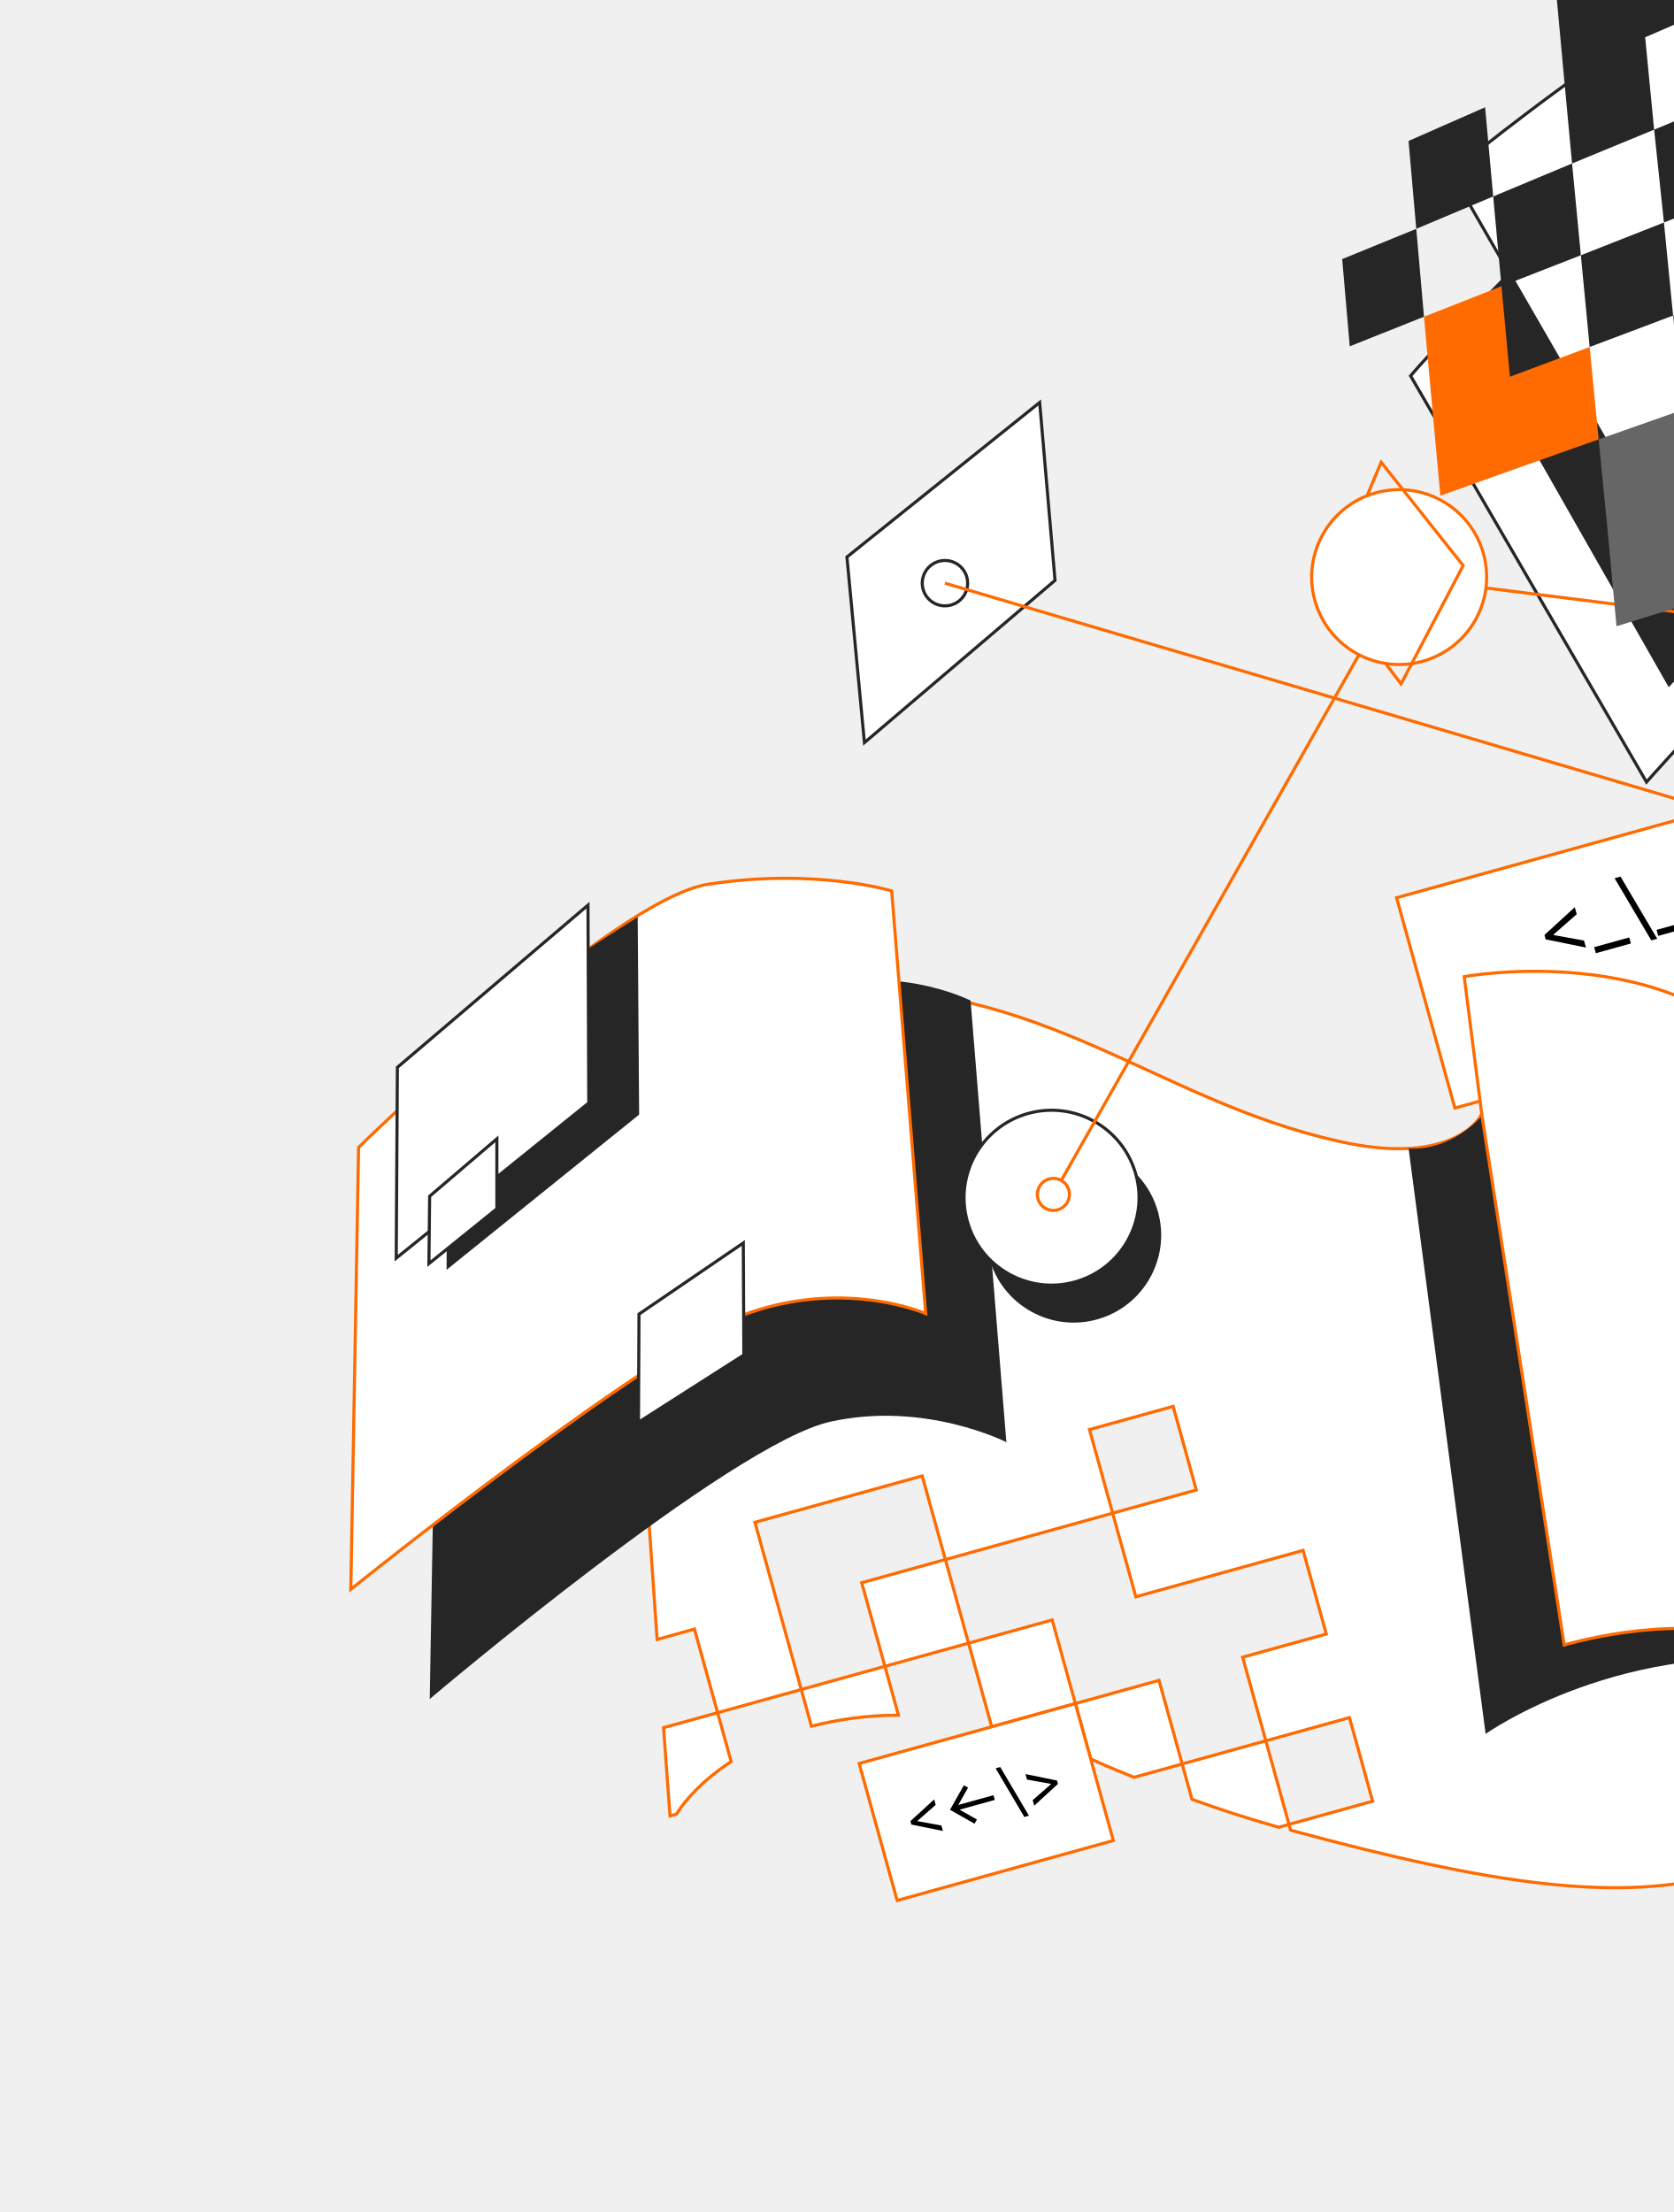
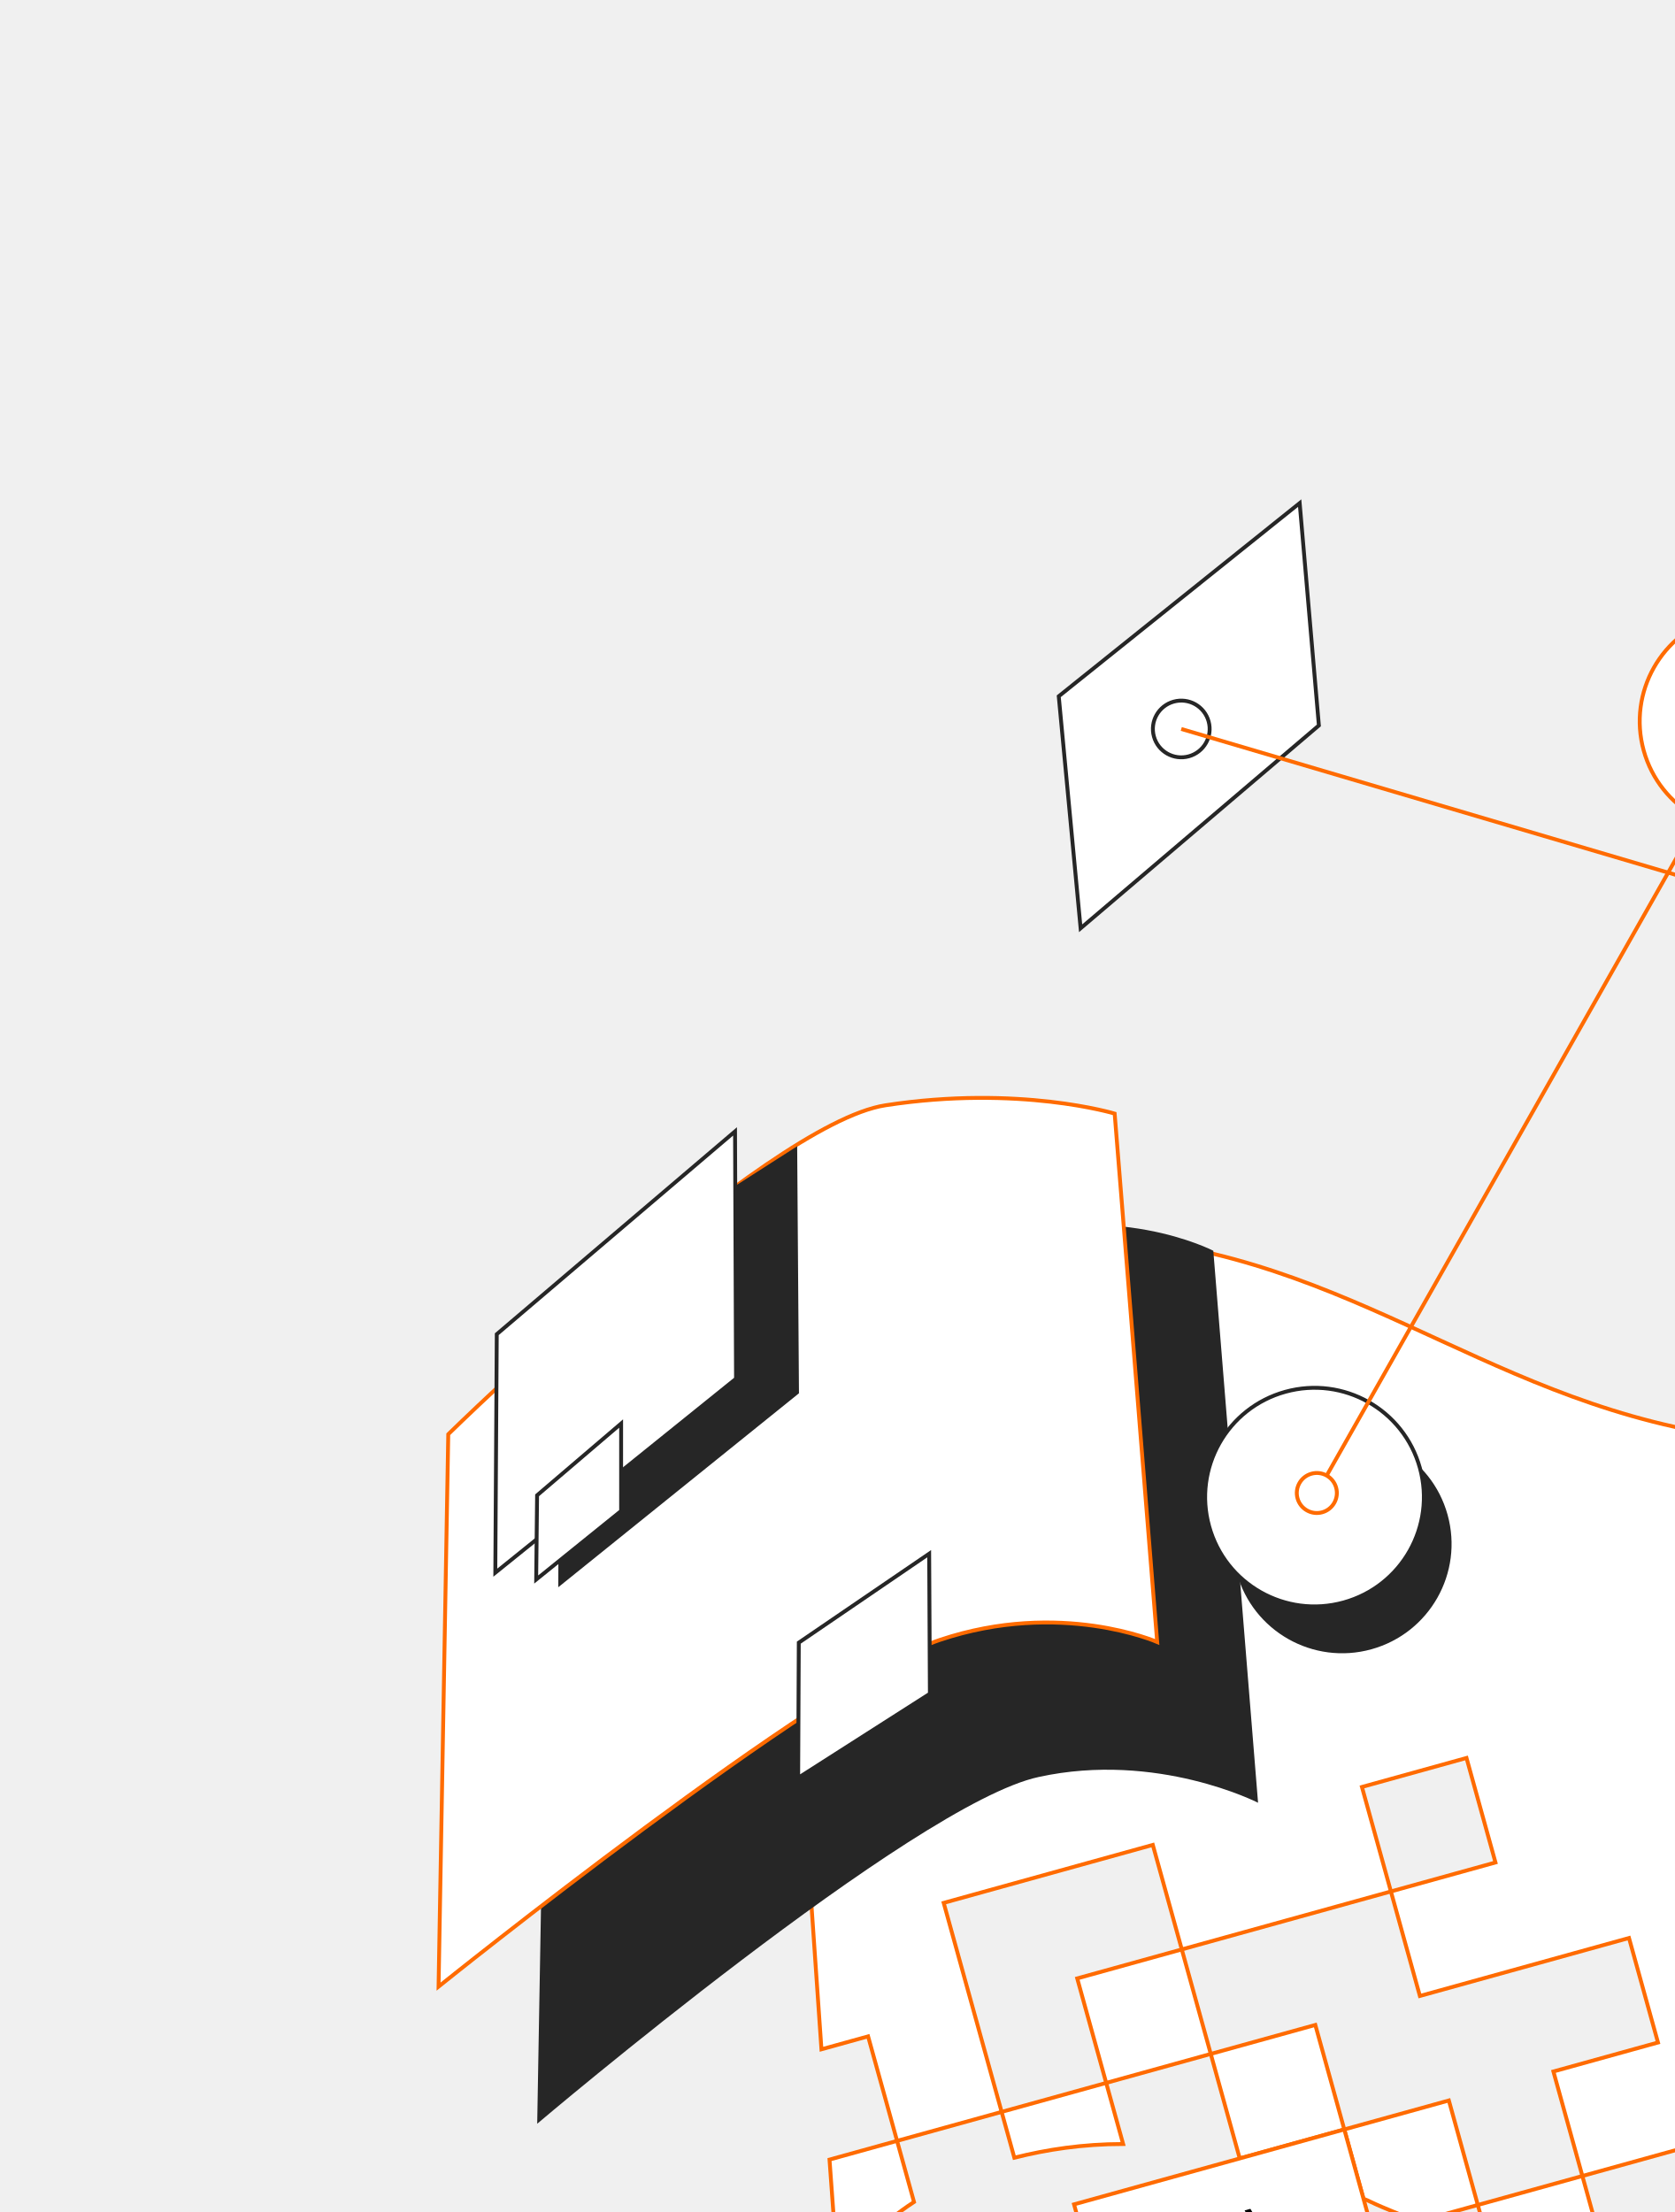
- <svg xmlns="http://www.w3.org/2000/svg" width="662" height="875" viewBox="0 0 662 875" fill="none">
+ <svg xmlns="http://www.w3.org/2000/svg" width="530" height="700" viewBox="0 0 530 700" fill="none">
  <g clip-path="url(#clip0)">
    <path d="M766.504 80.196L821.439 169.616C821.439 169.616 788.332 185.641 741.498 221.36C701.709 251.839 651.326 309.362 651.326 309.362L558 148.674C558 148.674 599.683 99.316 661.619 57.767C718.888 19.155 730.804 21.605 730.804 21.605L766.504 80.196Z" fill="white" stroke="#262626" stroke-width="1.223" stroke-miterlimit="10" />
    <path d="M577.835 127.287L660.117 271.86C660.117 271.86 687.606 241.503 717.963 215.556C770.345 171.177 810.621 152.343 810.621 152.343L730.479 21.421C730.804 21.605 657.587 40.256 577.835 127.287Z" fill="#262626" />
    <path d="M989.606 104.922C989.606 104.922 945.76 71.326 854.904 104.455C764.047 137.583 665.378 226.57 665.378 226.57L574.1 68.328C574.1 68.328 698.652 -36.052 782.371 -52.409C850.212 -65.734 885.727 -47.362 885.727 -47.362L989.606 104.922Z" fill="white" stroke="#262626" stroke-width="1.223" stroke-miterlimit="10" />
    <path d="M969.056 34.736L859.587 266.702L553.478 228.275" stroke="#FF6B00" stroke-width="1.223" stroke-miterlimit="10" />
    <path d="M552.459 355.12L719.936 308.699L742.994 391.887L575.517 438.309L552.459 355.12Z" fill="white" stroke="#FF6B00" stroke-width="1.223" stroke-miterlimit="10" />
    <path d="M467.644 697.776L448.554 703.067C443.565 700.889 438.392 699.036 433.332 696.603C432.682 696.235 432.103 696.122 431.453 695.754L425.388 673.876L458.477 664.704L467.644 697.776Z" fill="white" stroke="#FF6B00" stroke-width="1.223" stroke-miterlimit="10" />
    <path d="M509.898 721.677L542.986 712.505L533.819 679.433L500.731 688.605L491.564 655.533L524.652 646.362L515.485 613.29L482.397 622.461L449.309 631.633L440.142 598.561L473.23 589.389L464.063 556.317L430.975 565.489L440.142 598.561L407.054 607.732L373.966 616.904L364.799 583.832L331.711 593.003L298.623 602.175L307.79 635.247L316.957 668.318L283.869 677.49L274.702 644.418L259.939 648.51L244.497 425.69C244.497 425.69 266.418 393.041 325.316 390.96C413.537 387.875 456.836 435.319 529.845 451.517C575.729 461.81 585.908 441.182 585.908 441.182L615.679 632.636C615.679 632.636 692.471 616.008 736.319 667.409C762.34 698.001 723.228 729.936 682.759 741.153C640.508 752.864 590.536 745.622 510.533 723.966L509.898 721.677Z" fill="white" stroke="#FF6B00" stroke-width="1.223" stroke-miterlimit="10" />
    <path d="M509.899 721.677L505.827 722.805C494.533 719.635 483.098 715.956 471.523 711.768L467.644 697.776L500.732 688.605L509.899 721.677Z" fill="white" stroke="#FF6B00" stroke-width="1.223" stroke-miterlimit="10" />
    <path d="M425.389 673.876L393.064 682.835C392.81 682.906 392.485 682.722 392.23 682.793L383.134 649.975L416.222 640.804L425.389 673.876Z" fill="white" stroke="#FF6B00" stroke-width="1.223" stroke-miterlimit="10" />
    <path d="M355.405 678.481C342.526 678.49 331.229 680.251 320.977 682.819L316.958 668.318L350.046 659.147L355.405 678.481Z" fill="white" stroke="#FF6B00" stroke-width="1.223" stroke-miterlimit="10" />
    <path d="M267.585 717.616L265.039 718.322L262.49 683.416L283.87 677.49L289.229 696.824C278.324 703.956 270.967 712.022 267.585 717.616Z" fill="white" stroke="#FF6B00" stroke-width="1.223" stroke-miterlimit="10" />
    <path d="M340.879 626.075L373.967 616.903L383.134 649.975L350.046 659.147L340.879 626.075Z" fill="white" stroke="#FF6B00" stroke-width="1.223" stroke-miterlimit="10" />
    <path d="M557.213 454.34L587.678 685.872C587.678 685.872 643.138 646.666 717.31 658.158L675.995 435.935C675.995 435.935 640.769 408.717 586.232 441.366C586.232 441.366 574.984 455.168 557.213 454.34Z" fill="#262626" />
    <path d="M586.233 441.365L579.201 386.334C579.201 386.334 661.351 371.234 701.651 421.701L743.663 679.07C743.663 679.07 739.334 662.463 689.679 647.463C659.784 638.491 618.763 650.683 618.763 650.683L586.233 441.365Z" fill="white" stroke="#FF6B00" stroke-width="1.223" stroke-miterlimit="10" />
    <path d="M383.94 395.804C383.94 395.804 351.93 379.2 311.402 393.173C270.874 407.146 173.066 497.264 173.066 497.264L169.993 672.071C169.993 672.071 289.368 570.77 328.691 562.336C366.161 554.141 398.101 570.491 398.101 570.491L383.94 395.804Z" fill="#262626" />
    <path d="M352.725 352.407C352.725 352.407 322.505 343.251 280.187 349.776C242.082 355.681 141.851 453.867 141.851 453.867L138.778 628.674C138.778 628.674 259.352 531.697 297.476 518.939C335.599 506.18 366.184 519.618 366.184 519.618L352.725 352.407Z" fill="white" stroke="#FF6B00" stroke-width="1.223" stroke-miterlimit="10" />
    <path d="M252.258 362.722L252.827 440.913L176.655 502.296L177.092 420.814L232.711 375.263L252.258 362.722Z" fill="#262626" />
    <path d="M339.867 697.581L425.387 673.876L440.406 728.063L354.886 751.768L339.867 697.581Z" fill="white" stroke="#FF6B00" stroke-width="1.223" stroke-miterlimit="10" />
    <path d="M418.5 705.671L418.123 704.314L405.657 701.778L406.259 703.949L415.758 705.664L415.652 705.547L415.746 705.886L415.776 705.731L408.516 712.092L409.117 714.263L418.5 705.671ZM393.844 699.499L405.206 718.745L407.038 718.237L395.676 698.991L393.844 699.499ZM385.502 721.393L386.451 719.742L379.583 715.855L393.51 711.995L392.993 710.129L379.066 713.989L382.957 707.138L381.289 706.194L375.796 715.9L385.502 721.393ZM360.529 721.739L372.996 724.275L372.394 722.104L362.895 720.389L363 720.506L362.906 720.167L362.876 720.321L370.137 713.961L369.535 711.79L360.153 720.382L360.529 721.739Z" fill="black" />
    <path d="M232.595 358.036L232.909 436.297L156.737 497.681L157.198 422.218L232.595 358.036Z" fill="white" stroke="#262626" stroke-width="1.223" stroke-miterlimit="10" />
    <path d="M341.951 293.756L335.031 220.339L411.273 159.21L417.347 229.574L341.951 293.756Z" fill="white" stroke="#262626" stroke-width="1.223" stroke-miterlimit="10" />
    <path d="M376.201 239.335C371.421 240.66 366.474 237.861 365.149 233.084C363.825 228.307 366.626 223.361 371.406 222.036C376.185 220.711 381.133 223.51 382.457 228.287C383.781 233.064 380.98 238.011 376.201 239.335Z" fill="white" stroke="#262626" stroke-width="1.223" stroke-miterlimit="10" />
    <path d="M196.552 450.484L196.547 478.154L169.671 499.849L169.958 473.197L196.552 450.484Z" fill="white" stroke="#262626" stroke-width="1.223" stroke-miterlimit="10" />
    <path d="M294.03 491.677L294.255 535.994L252.573 562.614L252.772 519.824L294.03 491.677Z" fill="white" stroke="#262626" stroke-width="1.223" stroke-miterlimit="10" />
    <path d="M433.972 521.922C415.558 527.026 396.494 516.243 391.392 497.838C386.29 479.432 397.083 460.374 415.497 455.269C433.912 450.165 452.976 460.948 458.077 479.354C463.179 497.759 452.387 516.818 433.972 521.922Z" fill="#262626" />
    <path d="M425.204 507.094C406.789 512.198 387.725 501.415 382.624 483.01C377.522 464.604 388.314 445.545 406.729 440.441C425.143 435.337 444.207 446.12 449.309 464.526C454.411 482.931 443.618 501.99 425.204 507.094Z" fill="white" stroke="#262626" stroke-width="1.223" stroke-miterlimit="10" />
    <path d="M415.964 473.768L548.818 239.155" stroke="#FF6B00" stroke-width="1.223" stroke-miterlimit="10" />
    <path d="M562.716 261.601C544.302 266.705 525.238 255.922 520.136 237.517C515.035 219.111 525.827 200.053 544.241 194.948C562.656 189.844 581.72 200.627 586.821 219.033C591.923 237.438 581.131 256.497 562.716 261.601Z" fill="white" stroke="#FF6B00" stroke-width="1.223" stroke-miterlimit="10" />
    <path d="M540.748 196.191L546.369 182.853L578.802 223.722L554.227 270.529L548.196 262.613" stroke="#FF6B00" stroke-width="1.223" stroke-miterlimit="10" />
    <path d="M711.635 343.809L711.154 342.074L695.217 338.833L695.986 341.608L708.13 343.8L707.995 343.651L708.115 344.084L708.154 343.887L698.872 352.017L699.641 354.793L711.635 343.809ZM682.916 360.176L683.577 362.562L697.456 358.715L696.795 356.329L682.916 360.176ZM669.11 364.003L669.772 366.388L683.65 362.541L682.989 360.156L669.11 364.003ZM655.305 367.83L655.966 370.215L669.845 366.368L669.184 363.983L655.305 367.83ZM638.699 347.4L653.224 372.002L655.567 371.353L641.041 346.75L638.699 347.4ZM630.616 374.673L631.277 377.058L645.156 373.211L644.495 370.826L630.616 374.673ZM611.437 371.582L627.374 374.824L626.605 372.049L614.462 369.857L614.596 370.006L614.476 369.573L614.438 369.77L623.72 361.64L622.95 358.864L610.956 369.848L611.437 371.582Z" fill="black" />
    <path d="M418.393 478.574C415.02 479.509 411.527 477.533 410.592 474.161C409.658 470.789 411.635 467.298 415.009 466.363C418.382 465.427 421.875 467.403 422.81 470.775C423.744 474.147 421.767 477.639 418.393 478.574Z" fill="white" stroke="#FF6B00" stroke-width="1.223" stroke-miterlimit="10" />
    <path d="M661.841 124.821L695.865 112.103L691.776 74.61L726.861 60.776L731.091 98.778L767.589 85.1L771.917 124.444L735.207 137.359L699.515 149.992L703.49 188.064L669.114 199.51L672.764 237.399L639.449 247.729L636.01 210.603L632.388 173.803L665.35 162.201L661.841 124.821Z" fill="#666666" />
    <path d="M658.219 88.021L654.342 51.291L688.013 37.301L691.776 74.61L658.219 88.021Z" fill="#262626" />
    <path d="M628.836 137.257L625.354 100.966L658.219 88.021L661.841 124.822L628.836 137.257Z" fill="#262626" />
    <path d="M593.947 113.233L590.677 77.705L621.873 64.675L625.355 100.966L593.947 113.233Z" fill="#262626" />
    <path d="M597.288 149.016L628.836 137.257L632.389 173.803L600.444 185.123L569.772 196.09L566.502 160.562L563.303 125.288L593.947 113.233L597.288 149.016Z" fill="#FF6B00" />
    <path d="M654.342 51.291L621.874 64.674L618.533 28.892L615.263 -6.637L647.125 -21.221L680.443 -36.483L684.32 0.247L650.79 14.745L654.342 51.291Z" fill="#262626" />
    <path d="M557.186 55.758L587.478 42.431L590.677 77.705L560.244 90.523L557.186 55.758Z" fill="#262626" />
    <path d="M533.93 136.991L530.942 102.48L560.243 90.523L563.302 125.288L533.93 136.991Z" fill="#262626" />
    <path d="M373.801 230.686L936.759 396.803" stroke="#FF6B00" stroke-width="1.223" stroke-miterlimit="10" />
  </g>
  <defs>
    <clipPath id="clip0">
      <rect width="1003.13" height="769.271" fill="white" transform="matrix(-0.963665 0.267112 0.267112 0.963665 966.682 -135)" />
    </clipPath>
  </defs>
</svg>
